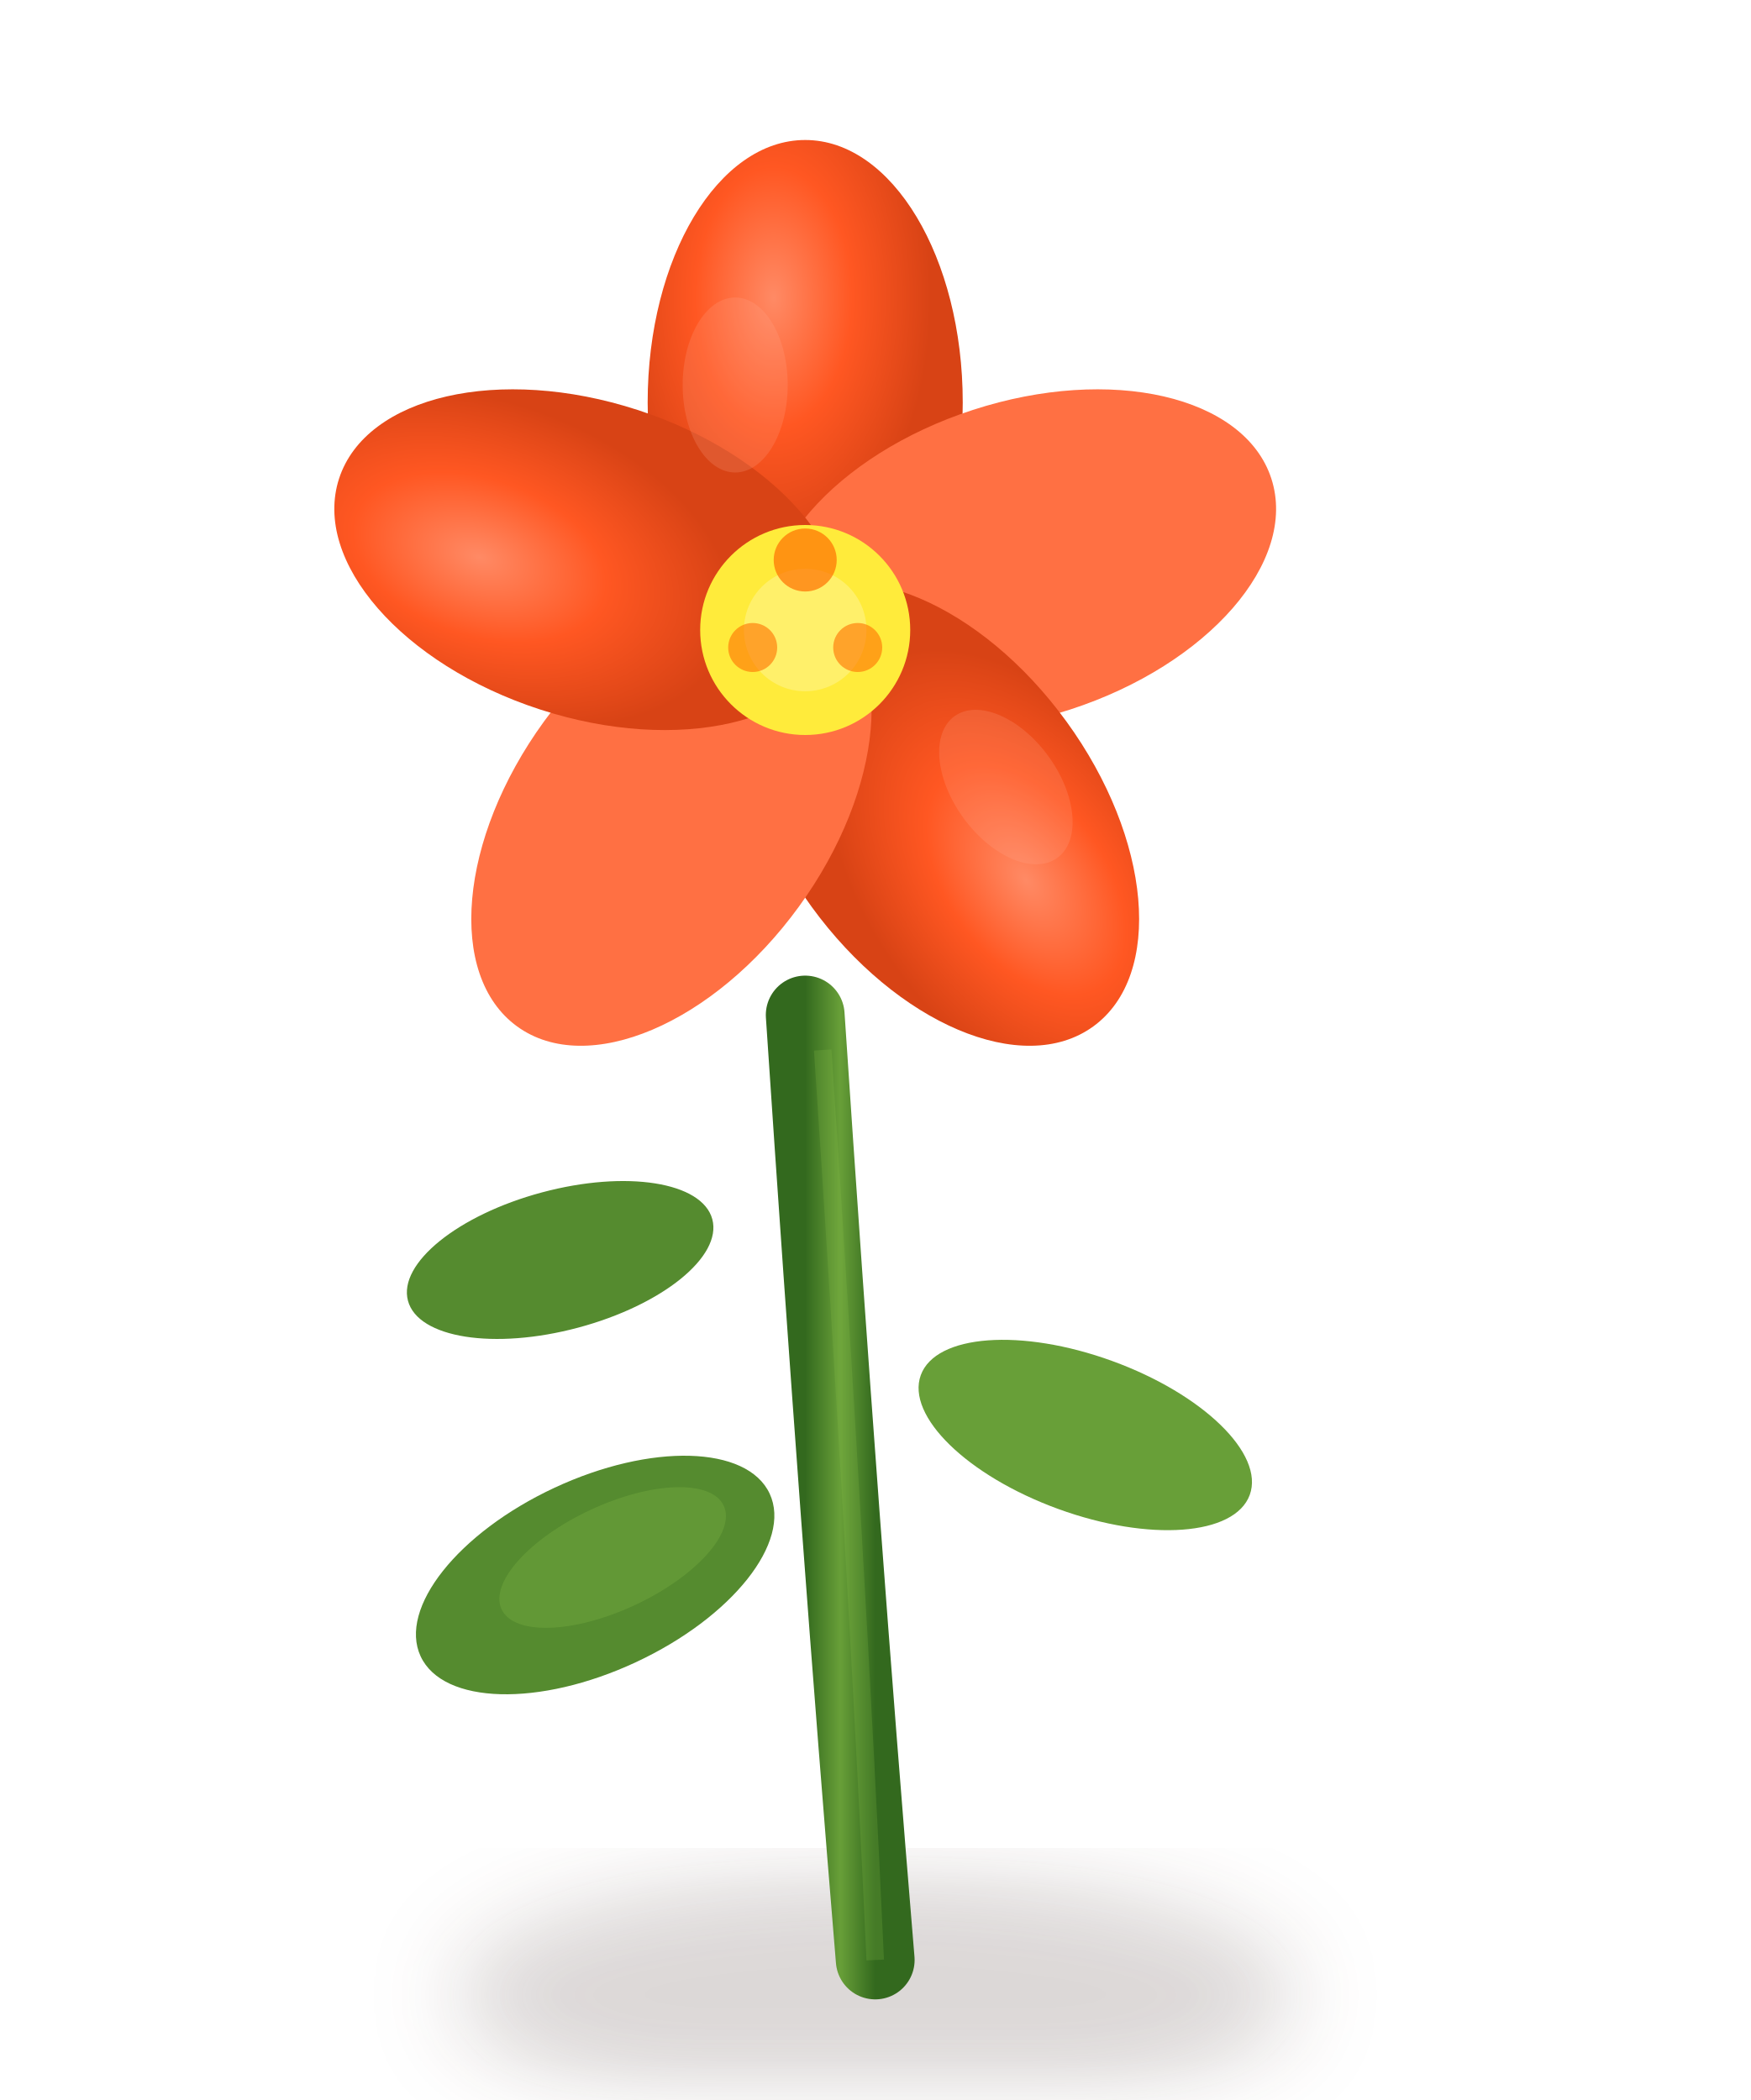
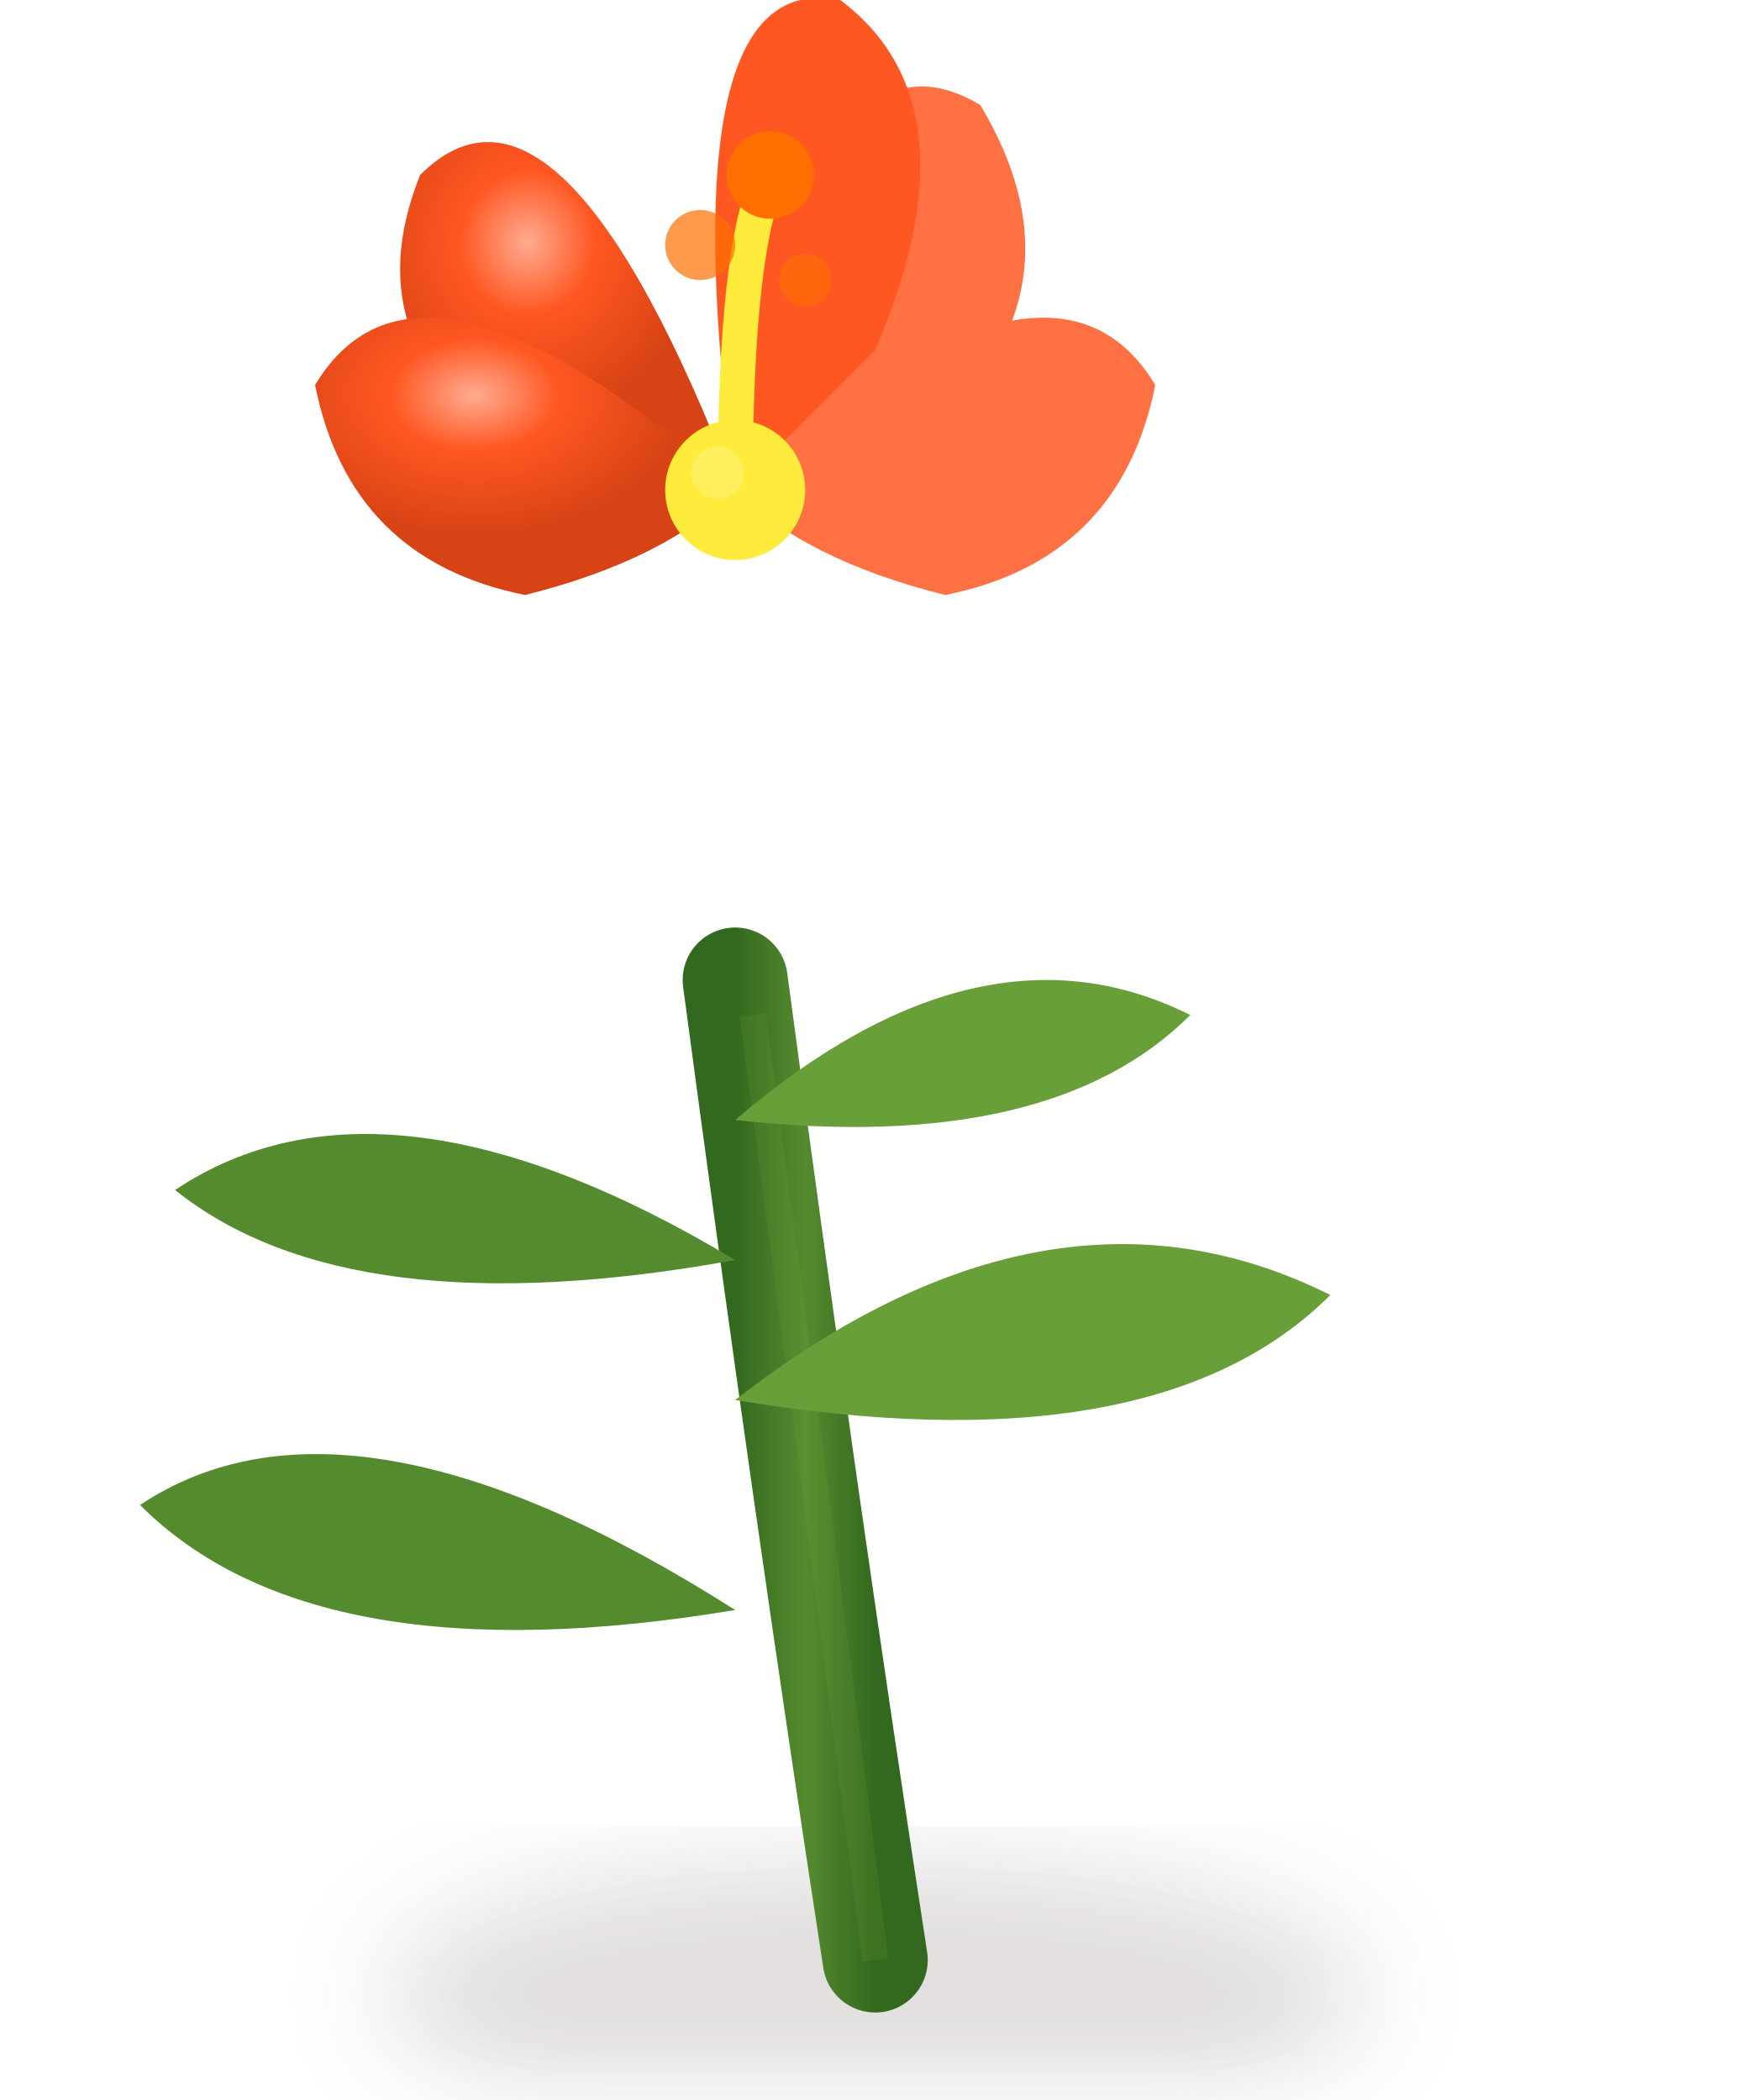
<svg xmlns="http://www.w3.org/2000/svg" viewBox="0 0 100 120">
  <defs>
-     <linearGradient id="stG" x1="0" y1="0" x2="1" y2="0">
+     <linearGradient id="sG" x1="0" y1="0" x2="1" y2="0">
      <stop offset="0%" stop-color="#33691E" />
-       <stop offset="50%" stop-color="#689F38" />
+       <stop offset="50%" stop-color="#558B2F" />
      <stop offset="100%" stop-color="#33691E" />
    </linearGradient>
-     <radialGradient id="pG" cx="40%" cy="30%">
-       <stop offset="0%" stop-color="#FF8A65" />
-       <stop offset="50%" stop-color="#FF5722" />
+     <radialGradient id="fG" cx="38%" cy="28%">
+       <stop offset="0%" stop-color="#FFAB91" />
+       <stop offset="40%" stop-color="#FF5722" />
      <stop offset="100%" stop-color="#D84315" />
    </radialGradient>
-     <filter id="sh">
-       <feGaussianBlur stdDeviation="2.5" />
+     <filter id="s">
+       <feGaussianBlur stdDeviation="3" />
    </filter>
  </defs>
-   <ellipse cx="50" cy="114" rx="24" ry="7" fill="#3E2723" opacity="0.18" filter="url(#sh)" />
-   <path d="M50 112 Q48 88 46 58" stroke="url(#stG)" stroke-width="4.5" fill="none" stroke-linecap="round" />
-   <path d="M50 112 Q49 90 47 60" stroke="#8BC34A" stroke-width="1" fill="none" opacity="0.2" />
-   <ellipse cx="34" cy="90" rx="11" ry="5.5" fill="#558B2F" transform="rotate(-25 34 90)" />
-   <ellipse cx="35" cy="89" rx="7" ry="3" fill="#7CB342" opacity="0.35" transform="rotate(-25 35 89)" />
-   <ellipse cx="62" cy="82" rx="10" ry="4.5" fill="#689F38" transform="rotate(20 62 82)" />
-   <ellipse cx="32" cy="72" rx="9" ry="4" fill="#558B2F" transform="rotate(-15 32 72)" />
-   <g transform="translate(46, 36)">
-     <ellipse cx="0" cy="-13" rx="9" ry="15" fill="url(#pG)" transform="rotate(0 0 0)" />
-     <ellipse cx="0" cy="-13" rx="9" ry="15" fill="#FF7043" transform="rotate(72 0 0)" />
-     <ellipse cx="0" cy="-13" rx="9" ry="15" fill="url(#pG)" transform="rotate(144 0 0)" />
-     <ellipse cx="0" cy="-13" rx="9" ry="15" fill="#FF7043" transform="rotate(216 0 0)" />
-     <ellipse cx="0" cy="-13" rx="9" ry="15" fill="url(#pG)" transform="rotate(288 0 0)" />
-     <circle cx="0" cy="0" r="6" fill="#FFEB3B" />
-     <circle cx="0" cy="0" r="3.5" fill="#FFF9C4" opacity="0.35" />
-     <circle cx="0" cy="-4" r="1.8" fill="#FF6F00" opacity="0.7" />
-     <circle cx="3" cy="1" r="1.4" fill="#FF6F00" opacity="0.6" />
-     <circle cx="-3" cy="1" r="1.4" fill="#FF6F00" opacity="0.6" />
-     <ellipse cx="-4" cy="-14" rx="3" ry="5" fill="#FFAB91" opacity="0.2" transform="rotate(0 0 0)" />
-     <ellipse cx="-4" cy="-14" rx="3" ry="5" fill="#FFAB91" opacity="0.2" transform="rotate(144 0 0)" />
+   <ellipse cx="50" cy="114" rx="28" ry="8" fill="#3E2723" opacity="0.15" filter="url(#s)" />
+   <path d="M50 112 Q46 86 42 56" stroke="url(#sG)" stroke-width="6" fill="none" stroke-linecap="round" />
+   <path d="M50 112 Q47 88 43 58" stroke="#7CB342" stroke-width="1.5" fill="none" opacity="0.12" />
+   <path d="M42 92 Q20 78 8 86 Q18 96 42 92Z" fill="#558B2F" />
+   <path d="M42 80 Q60 66 76 74 Q66 84 42 80Z" fill="#689F38" />
+   <path d="M42 72 Q22 60 10 68 Q20 76 42 72Z" fill="#558B2F" />
+   <path d="M42 64 Q56 52 68 58 Q60 66 42 64Z" fill="#689F38" />
+   <g transform="translate(42 28)">
+     <path d="M0 0 Q-10 -26 -18 -18 Q-22 -8 -12 -2 Q-4 2 0 0Z" fill="url(#fG)" />
+     <path d="M0 0 Q4 -28 14 -22 Q20 -12 12 -4 Q4 0 0 0Z" fill="#FF7043" />
+     <path d="M0 0 Q-18 -16 -24 -6 Q-22 4 -12 6 Q-4 4 0 0Z" fill="url(#fG)" />
+     <path d="M0 0 Q18 -16 24 -6 Q22 4 12 6 Q4 4 0 0Z" fill="#FF7043" />
+     <path d="M0 0 Q-4 -30 6 -28 Q14 -22 8 -8 Q2 -2 0 0Z" fill="#FF5722" />
+     <path d="M0 0 Q0 -14 2 -18" stroke="#FFEB3B" stroke-width="2" fill="none" stroke-linecap="round" />
+     <circle cx="2" cy="-18" r="2.5" fill="#FF6F00" />
+     <circle cx="-2" cy="-14" r="2" fill="#FF6F00" opacity="0.7" />
+     <circle cx="4" cy="-12" r="1.5" fill="#FF6F00" opacity="0.6" />
+     <circle cx="0" cy="0" r="4" fill="#FFEB3B" />
+     <circle cx="-1" cy="-1" r="1.5" fill="#FFF9C4" opacity="0.25" />
  </g>
</svg>
